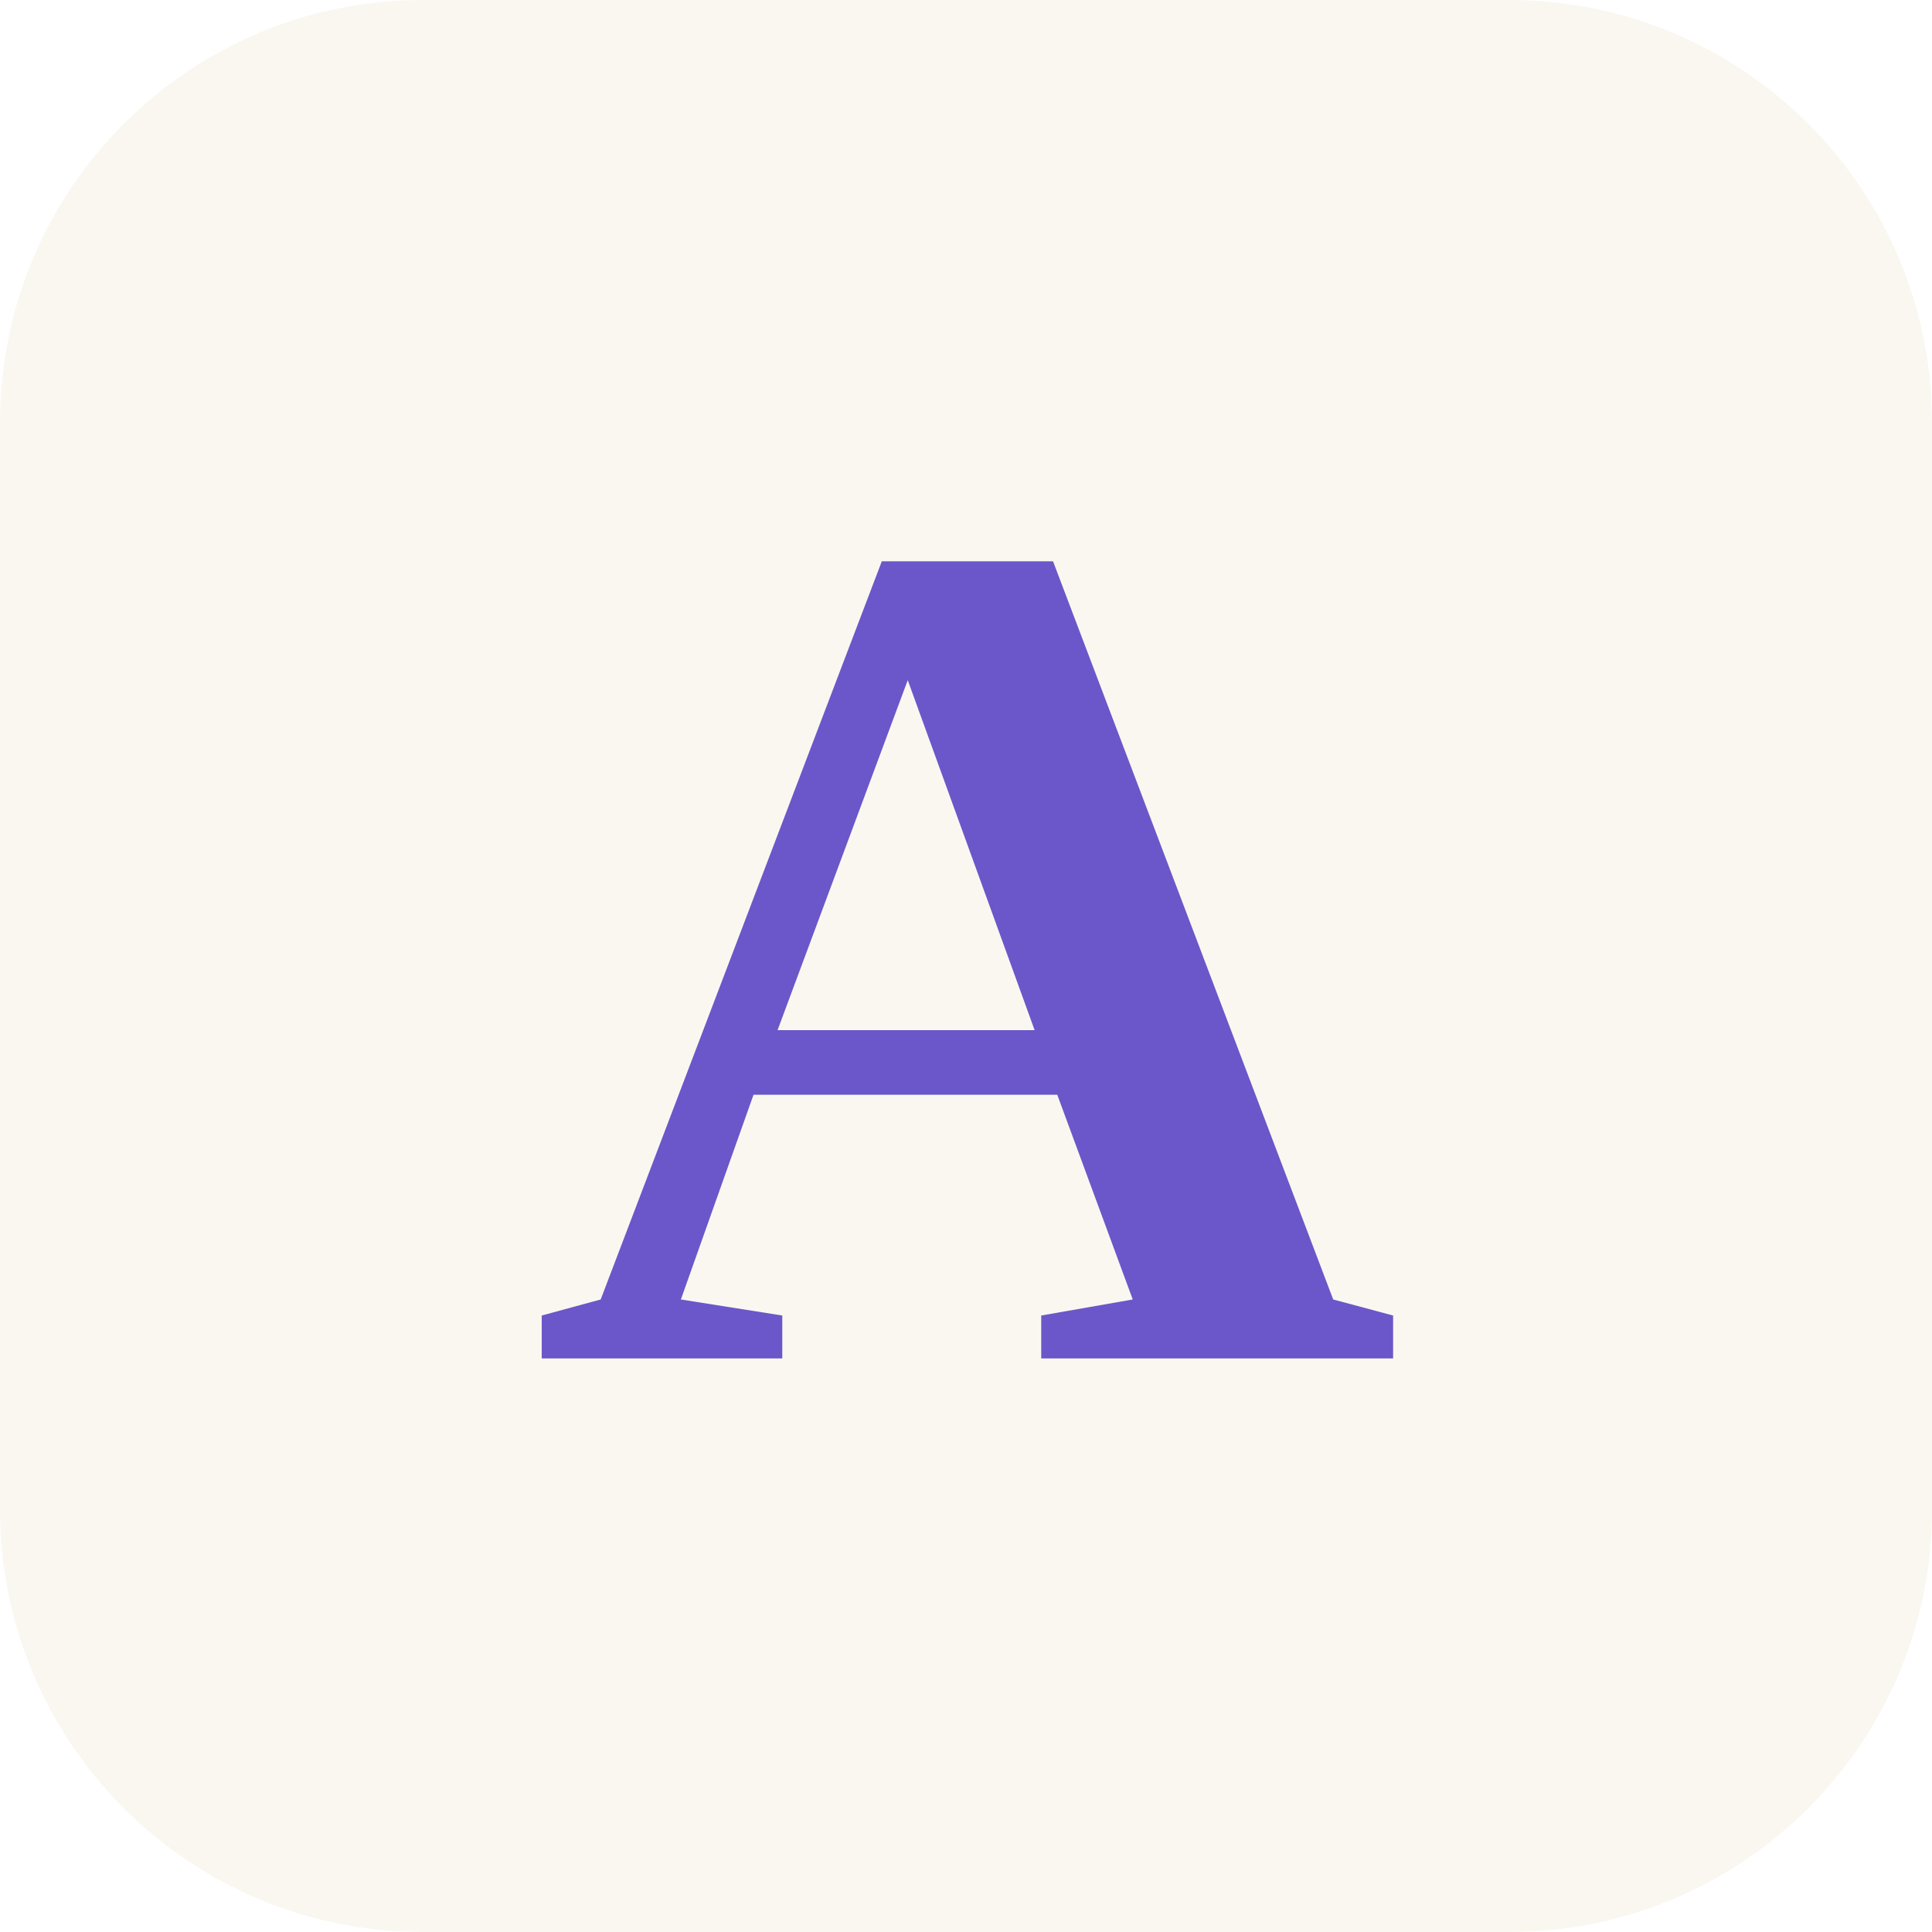
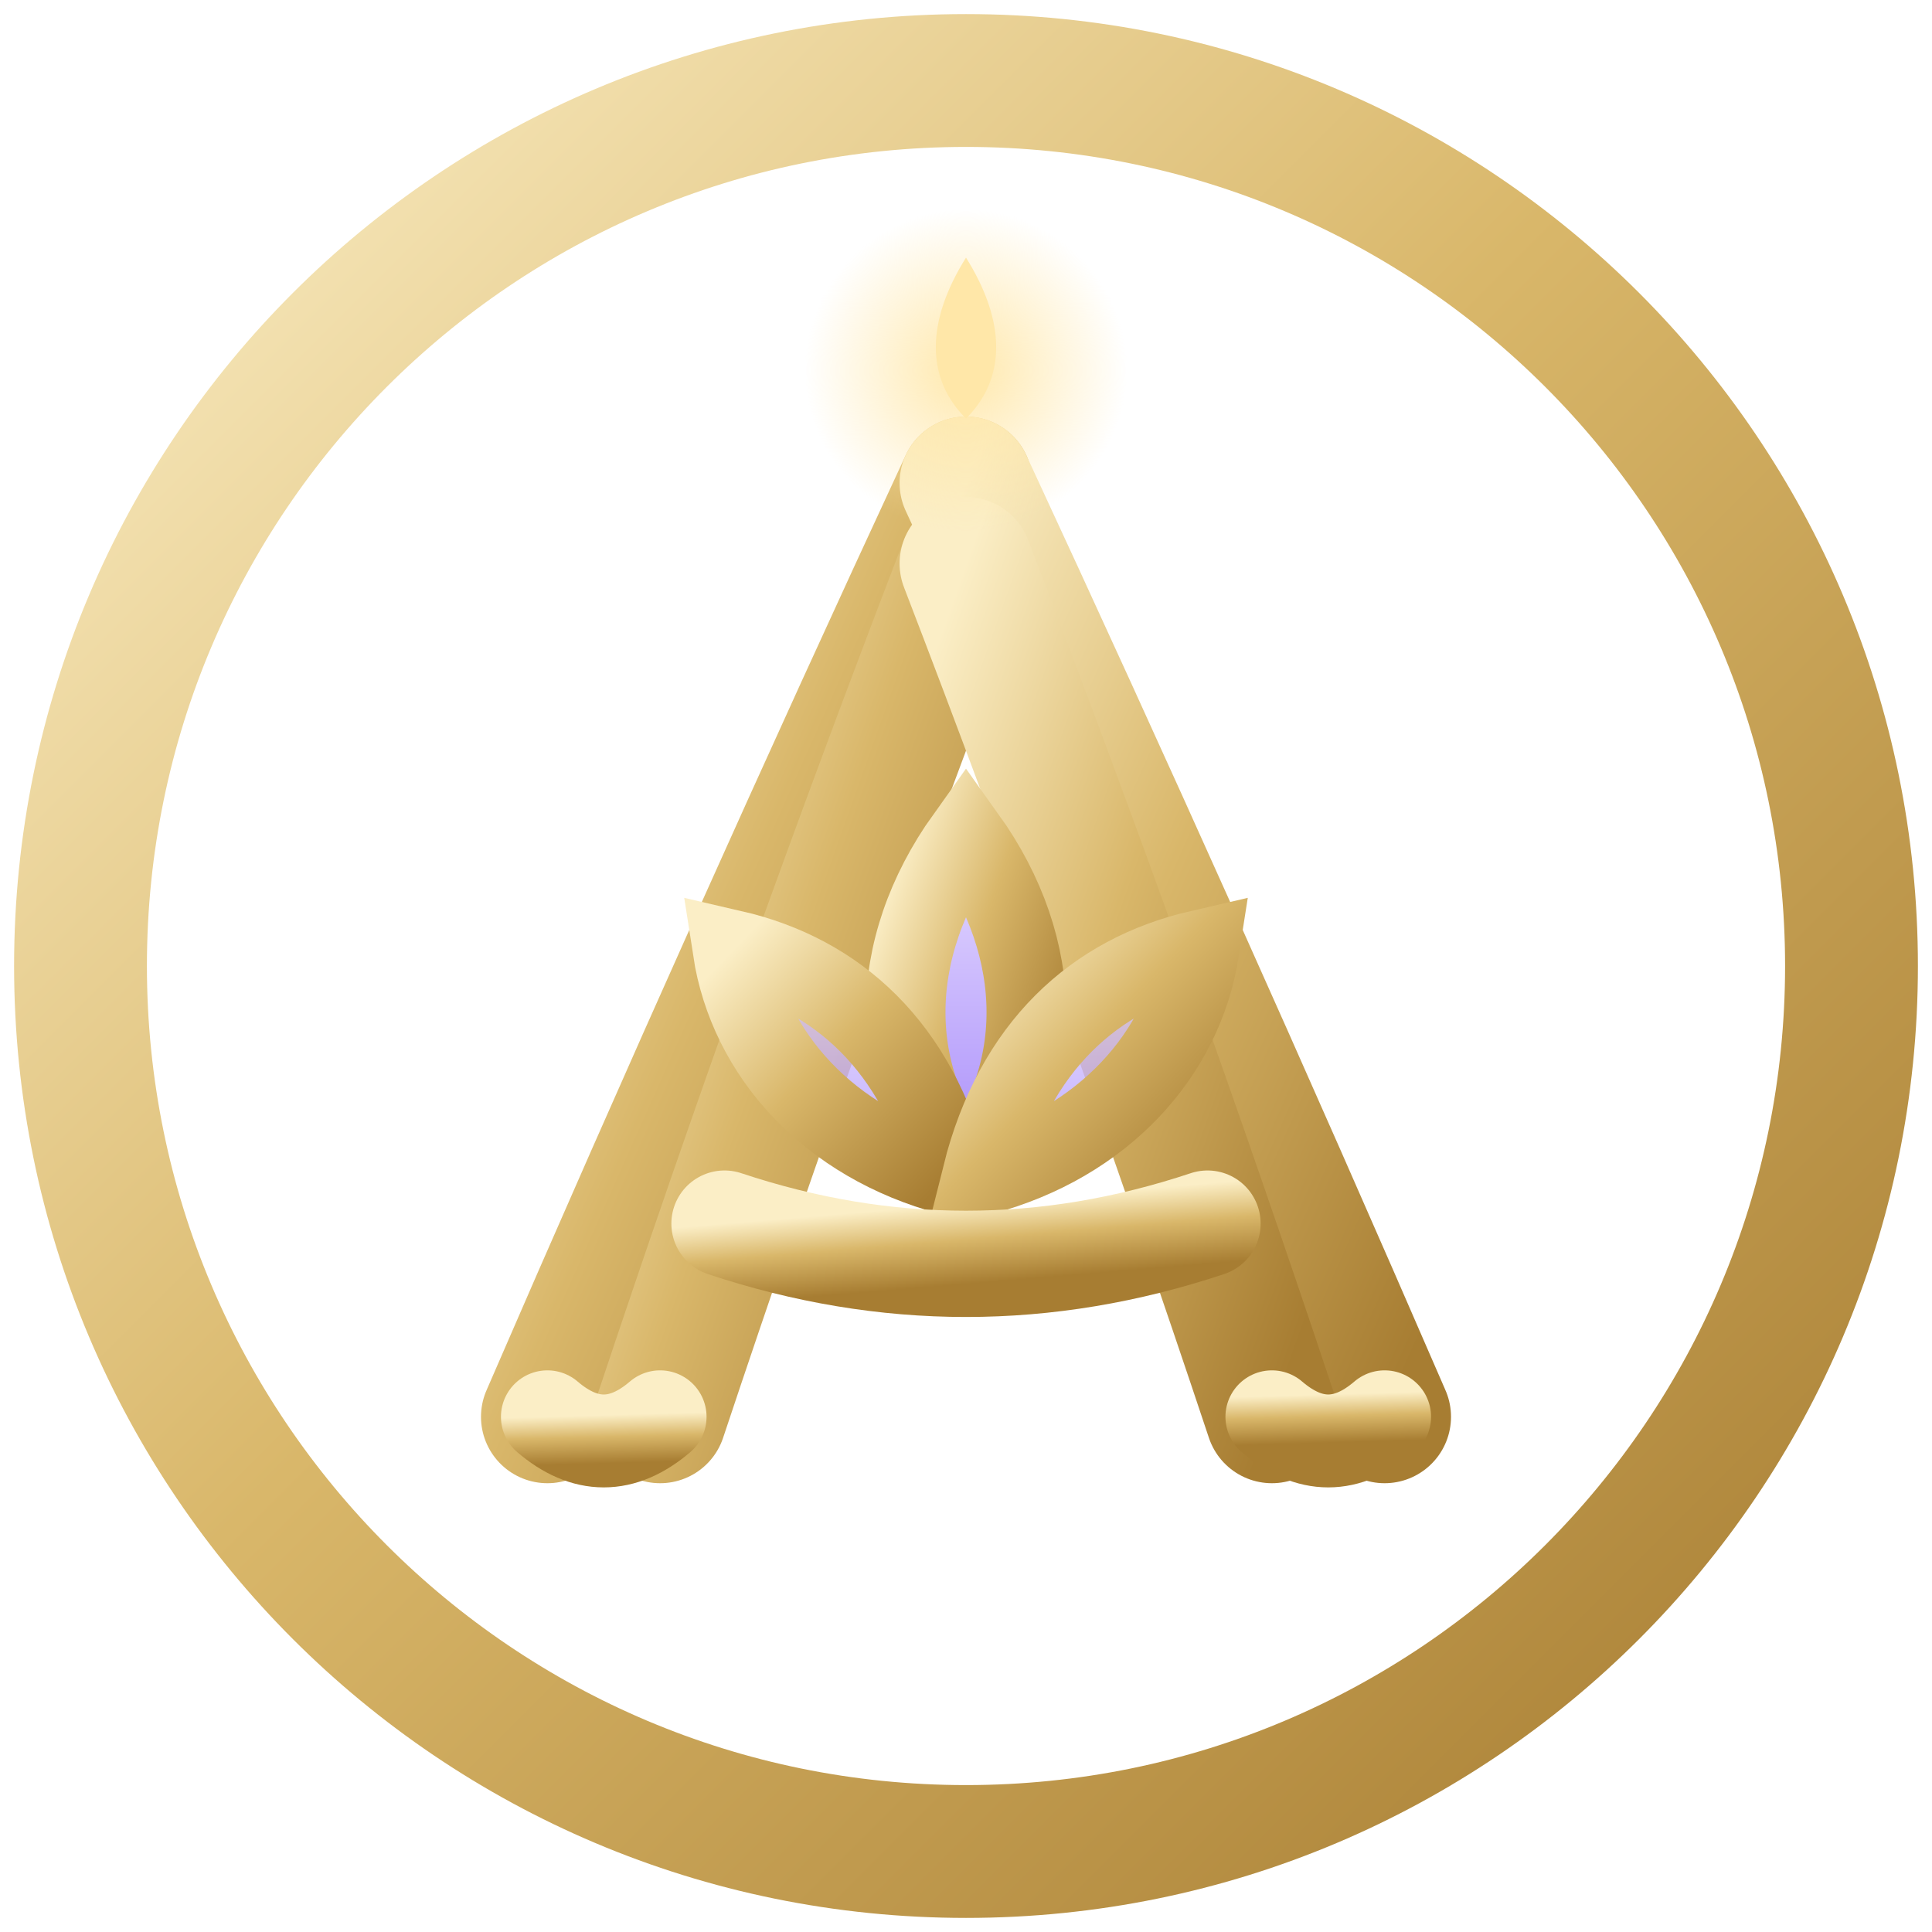
- <svg xmlns="http://www.w3.org/2000/svg" viewBox="0 0 64 64">
-   <rect width="64" height="64" rx="14" fill="#FAF7F1" />
-   <text x="32" y="45" font-family="Georgia, 'Times New Roman', serif" font-size="40" font-weight="600" fill="#6B57C9" text-anchor="middle">A</text>
+ <svg xmlns="http://www.w3.org/2000/svg" width="16" height="16" viewBox="0 0 120 120">
+   <defs>
+     <linearGradient id="g" x1="0" y1="0" x2="1" y2="1">
+       <stop offset="0" stop-color="#fbeec6" />
+       <stop offset=".45" stop-color="#d9b76a" />
+       <stop offset="1" stop-color="#a77d32" />
+     </linearGradient>
+     <linearGradient id="p" x1="0" y1="0" x2="0" y2="1">
+       <stop offset="0" stop-color="#e6dcff" />
+       <stop offset="1" stop-color="#a78bfa" />
+     </linearGradient>
+     <radialGradient id="h">
+       <stop offset="0" stop-color="#ffe7a8" stop-opacity=".95" />
+       <stop offset="1" stop-color="#ffe7a8" stop-opacity="0" />
+     </radialGradient>
+   </defs>
+   <circle cx="60" cy="60" r="55" fill="none" stroke="url(#g)" stroke-width="8.25" />
+   <g fill="none" stroke="url(#g)" stroke-width="8.25" stroke-linecap="round">
+     <path d="M60 30 Q 47 58 34 88" />
+     <path d="M60 35 Q 50 61 41 88" />
+     <path d="M60 30 Q 73 58 86 88" />
+     <path d="M60 35 Q 70 61 79 88" />
+   </g>
+   <path d="M34 88 Q 37.5 91 41 88 M79 88 Q 82.5 91 86 88" fill="none" stroke="url(#g)" stroke-width="5.77" stroke-linecap="round" />
+   <path d="M60 52 C 55 59 55 67 60 73 C 65 67 65 59 60 52 Z" fill="url(#p)" stroke="url(#g)" stroke-width="4.95" />
+   <path d="M59 73 C 51.5 71 46.5 65.5 45.5 59 C 52 60.5 57 65 59 73 Z" fill="url(#p)" fill-opacity=".75" stroke="url(#g)" stroke-width="4.95" />
+   <path d="M61 73 C 68.5 71 73.5 65.5 74.5 59 C 68 60.5 63 65 61 73 Z" fill="url(#p)" fill-opacity=".75" stroke="url(#g)" stroke-width="4.95" />
+   <path d="M45 76 Q 60 81 75 76" fill="none" stroke="url(#g)" stroke-width="6.60" stroke-linecap="round" />
+   <circle cx="60" cy="23" r="10" fill="url(#h)" />
+   <path d="M60 16 C 57.5 20 57.5 23.5 60 26 C 62.5 23.5 62.5 20 60 16 Z" fill="#ffe7a8" />
</svg>
